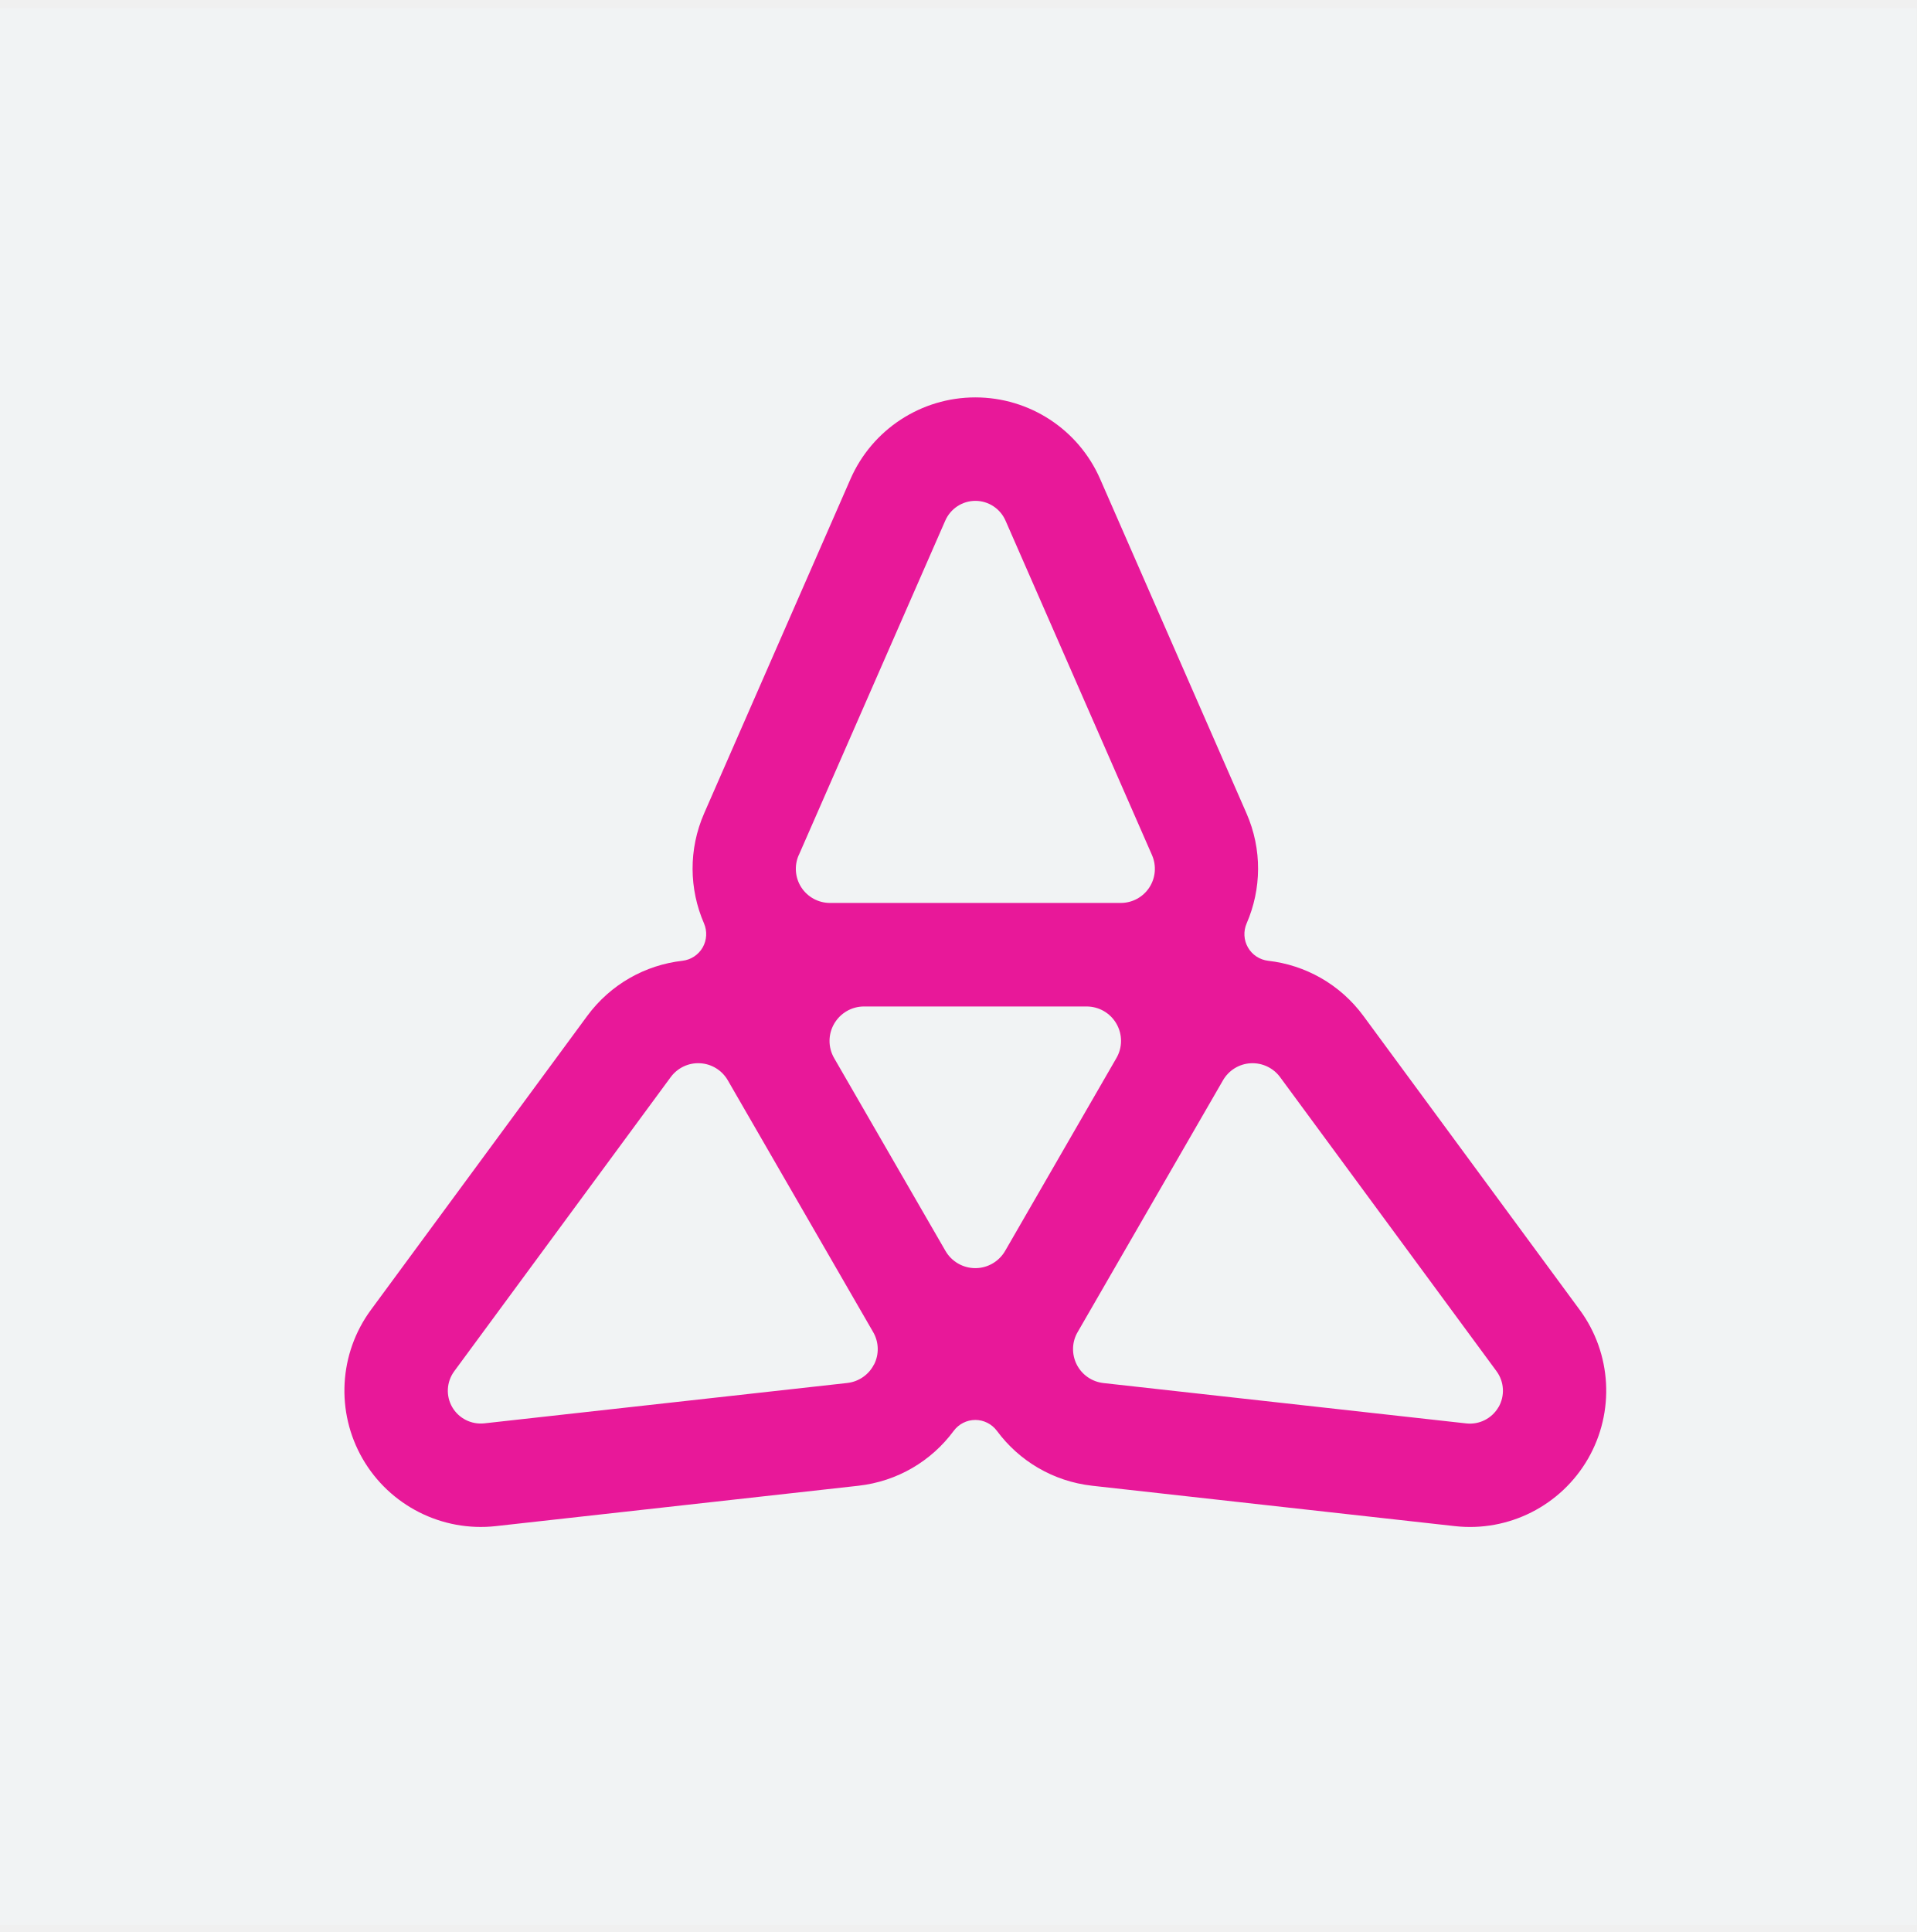
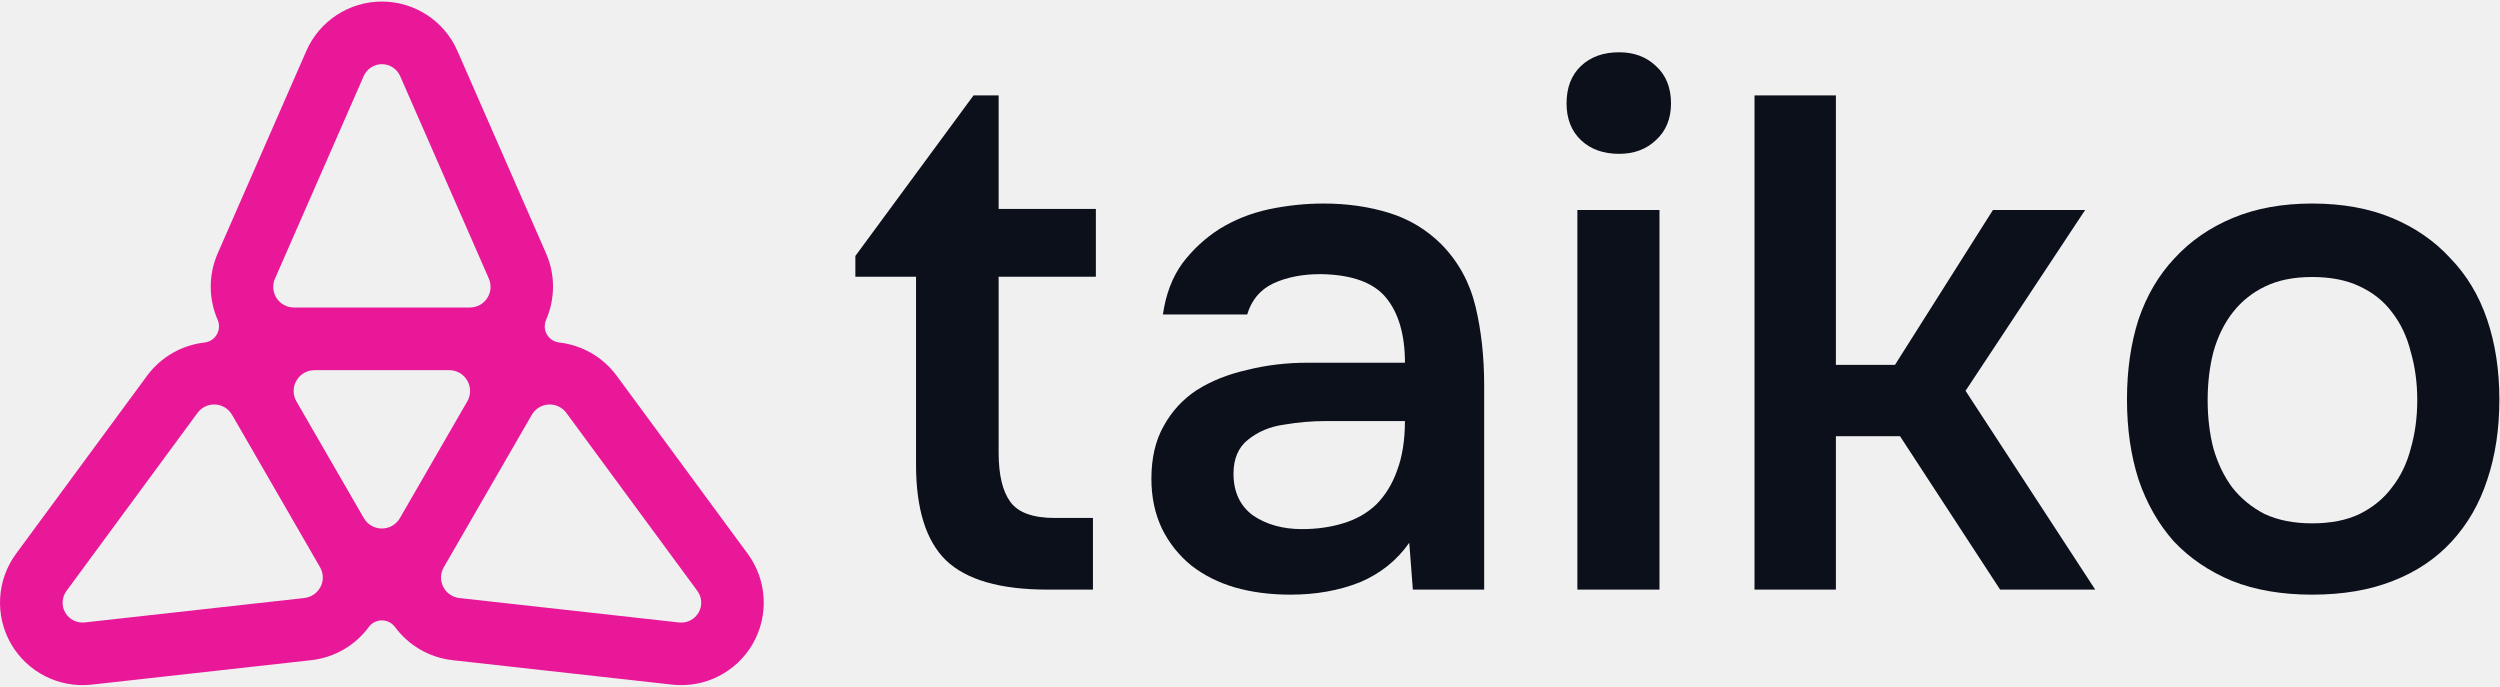
- <svg xmlns="http://www.w3.org/2000/svg" width="128" height="129" viewBox="0 0 128 129" fill="none">
-   <rect width="128" height="128" transform="translate(0 0.53418)" fill="#F1F3F4" />
-   <path d="M105.495 87.46L91.056 67.842C89.487 65.71 87.164 64.433 84.691 64.151C84.128 64.086 83.625 63.759 83.343 63.267C83.057 62.774 83.026 62.175 83.253 61.653C84.243 59.37 84.303 56.721 83.238 54.297L73.469 31.984C72.021 28.671 68.748 26.534 65.133 26.534C61.518 26.534 58.245 28.676 56.797 31.984L47.028 54.297C45.967 56.721 46.023 59.37 47.013 61.653C47.239 62.175 47.204 62.774 46.923 63.267C46.636 63.759 46.138 64.086 45.575 64.151C43.102 64.433 40.779 65.71 39.21 67.842L24.771 87.46C22.629 90.371 22.413 94.272 24.218 97.404C26.027 100.532 29.517 102.297 33.106 101.9L57.315 99.205C59.944 98.913 62.212 97.54 63.69 95.539C64.027 95.082 64.565 94.81 65.133 94.81C65.701 94.81 66.234 95.082 66.576 95.539C68.054 97.54 70.322 98.913 72.951 99.205L97.159 101.9C100.749 102.302 104.238 100.537 106.048 97.404C107.853 94.272 107.637 90.371 105.495 87.46ZM53.343 57.098L63.127 34.76C63.479 33.96 64.268 33.442 65.138 33.442C66.008 33.442 66.797 33.96 67.149 34.76L76.933 57.098C77.24 57.801 77.174 58.616 76.752 59.26C76.33 59.903 75.616 60.29 74.842 60.29H55.429C54.66 60.29 53.941 59.903 53.519 59.26C53.097 58.616 53.031 57.801 53.338 57.098H53.343ZM58.366 91.105C58.019 91.794 57.345 92.256 56.581 92.342L32.347 95.037C31.483 95.132 30.638 94.71 30.201 93.956C29.763 93.201 29.818 92.261 30.336 91.557L44.791 71.919C45.248 71.301 45.982 70.949 46.752 70.994C47.521 71.034 48.215 71.462 48.602 72.13L48.617 72.156L58.295 88.918L58.31 88.943C58.697 89.612 58.718 90.426 58.37 91.11L58.366 91.105ZM67.124 83.523C66.712 84.232 65.958 84.674 65.133 84.674C64.313 84.674 63.554 84.237 63.142 83.528L55.706 70.652C55.294 69.943 55.294 69.063 55.706 68.355C56.118 67.645 56.873 67.203 57.697 67.203H72.564C73.383 67.203 74.142 67.635 74.555 68.35C74.967 69.063 74.967 69.938 74.555 70.647L67.124 83.523ZM100.07 93.956C99.633 94.71 98.793 95.137 97.924 95.042L73.69 92.347C72.926 92.261 72.252 91.799 71.905 91.11C71.558 90.421 71.578 89.606 71.966 88.943L71.981 88.918L81.659 72.156L81.674 72.13C82.061 71.462 82.755 71.034 83.524 70.994C84.293 70.954 85.028 71.301 85.485 71.919L99.94 91.557C100.458 92.261 100.508 93.201 100.075 93.956H100.07Z" fill="#E81899" />
+ <svg xmlns="http://www.w3.org/2000/svg" width="466" height="128" viewBox="0 0 466 128" fill="none">
+   <g clip-path="url(#clip0_4958_38276)">
+     <path d="M262.685 101.176C260.358 104.488 257.27 106.949 253.421 108.56C249.572 110.082 245.276 110.843 240.532 110.843C236.772 110.843 233.327 110.396 230.193 109.5C227.151 108.605 224.465 107.262 222.138 105.473C219.811 103.593 217.976 101.31 216.633 98.625C215.29 95.851 214.62 92.718 214.62 89.227C214.62 85.378 215.38 82.111 216.902 79.426C218.424 76.651 220.482 74.413 223.078 72.712C225.763 71.012 228.896 69.759 232.476 68.953C236.056 68.058 239.816 67.611 243.754 67.611H261.88C261.88 62.419 260.716 58.392 258.389 55.527C256.061 52.663 251.989 51.186 246.171 51.097C242.769 51.097 239.816 51.678 237.31 52.842C234.893 54.006 233.282 55.93 232.476 58.615H216.767C217.305 54.856 218.513 51.678 220.392 49.083C222.362 46.487 224.689 44.339 227.374 42.638C230.149 40.938 233.192 39.729 236.504 39.013C239.905 38.297 243.307 37.939 246.708 37.939C251.094 37.939 255.166 38.521 258.925 39.684C262.685 40.848 265.952 42.817 268.726 45.592C271.86 48.814 273.963 52.663 275.037 57.139C276.111 61.614 276.648 66.492 276.648 71.773V109.903H263.356L262.685 101.176ZM261.88 78.486H247.111C244.515 78.486 241.919 78.71 239.324 79.157C236.728 79.516 234.49 80.455 232.61 81.977C230.82 83.409 229.925 85.512 229.925 88.287C229.925 91.688 231.134 94.284 233.55 96.074C236.056 97.775 239.1 98.625 242.68 98.625C245.455 98.625 248.006 98.267 250.333 97.551C252.749 96.835 254.808 95.672 256.509 94.06C258.21 92.36 259.507 90.256 260.403 87.75C261.387 85.154 261.88 82.066 261.88 78.486Z" fill="#0B101B" />
+     <path d="M301.809 9.744C304.584 9.744 306.867 10.594 308.657 12.295C310.536 13.996 311.476 16.323 311.476 19.277C311.476 22.141 310.536 24.423 308.657 26.124C306.867 27.825 304.584 28.675 301.809 28.675C298.856 28.675 296.484 27.825 294.694 26.124C292.903 24.423 292.008 22.141 292.008 19.277C292.008 16.323 292.903 13.996 294.694 12.295C296.484 10.594 298.856 9.744 301.809 9.744ZM294.022 109.903V39.147H309.328V109.903H294.022Z" fill="#0B101B" />
+     <path d="M430.974 37.939C436.613 37.939 441.581 38.834 445.877 40.624C450.174 42.414 453.799 44.921 456.752 48.143C459.796 51.276 462.078 55.08 463.6 59.555C465.121 64.03 465.882 68.998 465.882 74.458C465.882 80.007 465.121 85.02 463.6 89.496C462.168 93.881 459.975 97.685 457.021 100.908C454.067 104.13 450.397 106.591 446.011 108.292C441.715 109.992 436.702 110.843 430.974 110.843C425.335 110.843 420.367 109.992 416.071 108.292C411.775 106.502 408.15 104.04 405.196 100.908C402.331 97.685 400.139 93.836 398.617 89.361C397.185 84.886 396.469 79.918 396.469 74.458C396.469 68.998 397.185 64.03 398.617 59.555C400.139 55.08 402.376 51.276 405.33 48.143C408.284 44.921 411.909 42.414 416.205 40.624C420.502 38.834 425.425 37.939 430.974 37.939ZM430.974 97.551C434.465 97.551 437.419 96.969 439.835 95.806C442.342 94.553 444.355 92.897 445.877 90.838C447.488 88.779 448.652 86.362 449.368 83.588C450.173 80.813 450.576 77.814 450.576 74.593C450.576 71.37 450.173 68.372 449.368 65.597C448.652 62.732 447.488 60.271 445.877 58.212C444.355 56.154 442.342 54.543 439.835 53.379C437.419 52.215 434.465 51.634 430.974 51.634C427.573 51.634 424.664 52.215 422.247 53.379C419.83 54.543 417.817 56.154 416.205 58.212C414.594 60.271 413.386 62.732 412.58 65.597C411.864 68.372 411.506 71.37 411.506 74.593C411.506 77.814 411.864 80.813 412.58 83.588C413.386 86.362 414.549 88.779 416.071 90.838C417.682 92.897 419.696 94.553 422.113 95.806C424.619 96.969 427.573 97.551 430.974 97.551Z" fill="#0B101B" />
+     <path d="M353.222 68.013H342.212V17.788H327.041V109.903H342.212V81.305H354.162L372.824 109.903H390.547L366.379 72.847L388.667 39.147H371.481L353.222 68.013Z" fill="#0B101B" />
+     <path d="M204.27 38.946H186.147V17.788H181.464L159.439 47.712V51.581H170.749V86.602C170.749 94.868 172.611 100.819 176.336 104.452C180.151 108.086 186.465 109.903 195.276 109.903H203.725V96.549H196.639C192.551 96.549 189.78 95.55 188.327 93.551C186.873 91.552 186.147 88.509 186.147 84.421V51.581H204.27V38.946Z" fill="#0B101B" />
+     <path d="M139.372 103.22L114.977 70.076C112.327 66.475 108.403 64.317 104.223 63.842C103.272 63.731 102.423 63.179 101.947 62.347C101.463 61.514 101.412 60.504 101.794 59.62C103.468 55.764 103.569 51.287 101.769 47.193L85.265 9.497C82.819 3.899 77.289 0.289 71.181 0.289C65.075 0.289 59.545 3.908 57.099 9.497L40.595 47.193C38.802 51.287 38.896 55.764 40.569 59.62C40.951 60.504 40.892 61.514 40.416 62.347C39.932 63.179 39.091 63.731 38.14 63.842C33.961 64.317 30.036 66.475 27.386 70.076L2.991 103.22C-0.627 108.138 -0.992 114.729 2.057 120.021C5.115 125.305 11.01 128.286 17.075 127.615L57.973 123.062C62.416 122.569 66.247 120.251 68.744 116.87C69.313 116.097 70.222 115.638 71.181 115.638C72.141 115.638 73.042 116.097 73.62 116.87C76.117 120.251 79.948 122.569 84.39 123.062L125.289 127.615C131.354 128.295 137.249 125.313 140.307 120.021C143.356 114.729 142.991 108.138 139.372 103.22ZM51.263 51.925L67.792 14.185C68.387 12.835 69.721 11.96 71.19 11.96C72.66 11.96 73.993 12.835 74.588 14.185L91.118 51.925C91.636 53.114 91.525 54.49 90.811 55.577C90.098 56.664 88.892 57.318 87.584 57.318H54.788C53.489 57.318 52.274 56.664 51.56 55.577C50.847 54.49 50.736 53.114 51.255 51.925H51.263ZM59.748 109.378C59.162 110.542 58.024 111.323 56.733 111.468L15.792 116.021C14.331 116.182 12.904 115.469 12.165 114.194C11.426 112.92 11.519 111.332 12.394 110.143L36.815 76.965C37.588 75.92 38.828 75.326 40.127 75.402C41.427 75.47 42.599 76.192 43.253 77.322L43.279 77.364L59.63 105.684L59.655 105.726C60.309 106.856 60.343 108.232 59.757 109.387L59.748 109.378ZM74.545 96.569C73.849 97.767 72.575 98.514 71.181 98.514C69.797 98.514 68.515 97.776 67.818 96.578L55.255 74.824C54.559 73.627 54.559 72.14 55.255 70.943C55.952 69.745 57.226 68.998 58.619 68.998H83.736C85.121 68.998 86.403 69.728 87.1 70.934C87.796 72.14 87.796 73.618 87.1 74.816L74.545 96.569ZM130.207 114.194C129.468 115.469 128.049 116.191 126.58 116.029L85.639 111.476C84.347 111.332 83.21 110.55 82.623 109.387C82.037 108.223 82.071 106.847 82.725 105.726L82.751 105.684L99.102 77.364L99.127 77.322C99.781 76.192 100.953 75.47 102.253 75.402C103.553 75.334 104.793 75.92 105.566 76.965L129.986 110.143C130.861 111.332 130.946 112.92 130.215 114.194H130.207Z" fill="#E81899" />
+   </g>
+   <defs>
+     <clipPath id="clip0_4958_38276">
+       <rect width="465.965" height="128" fill="white" />
+     </clipPath>
+   </defs>
</svg>
